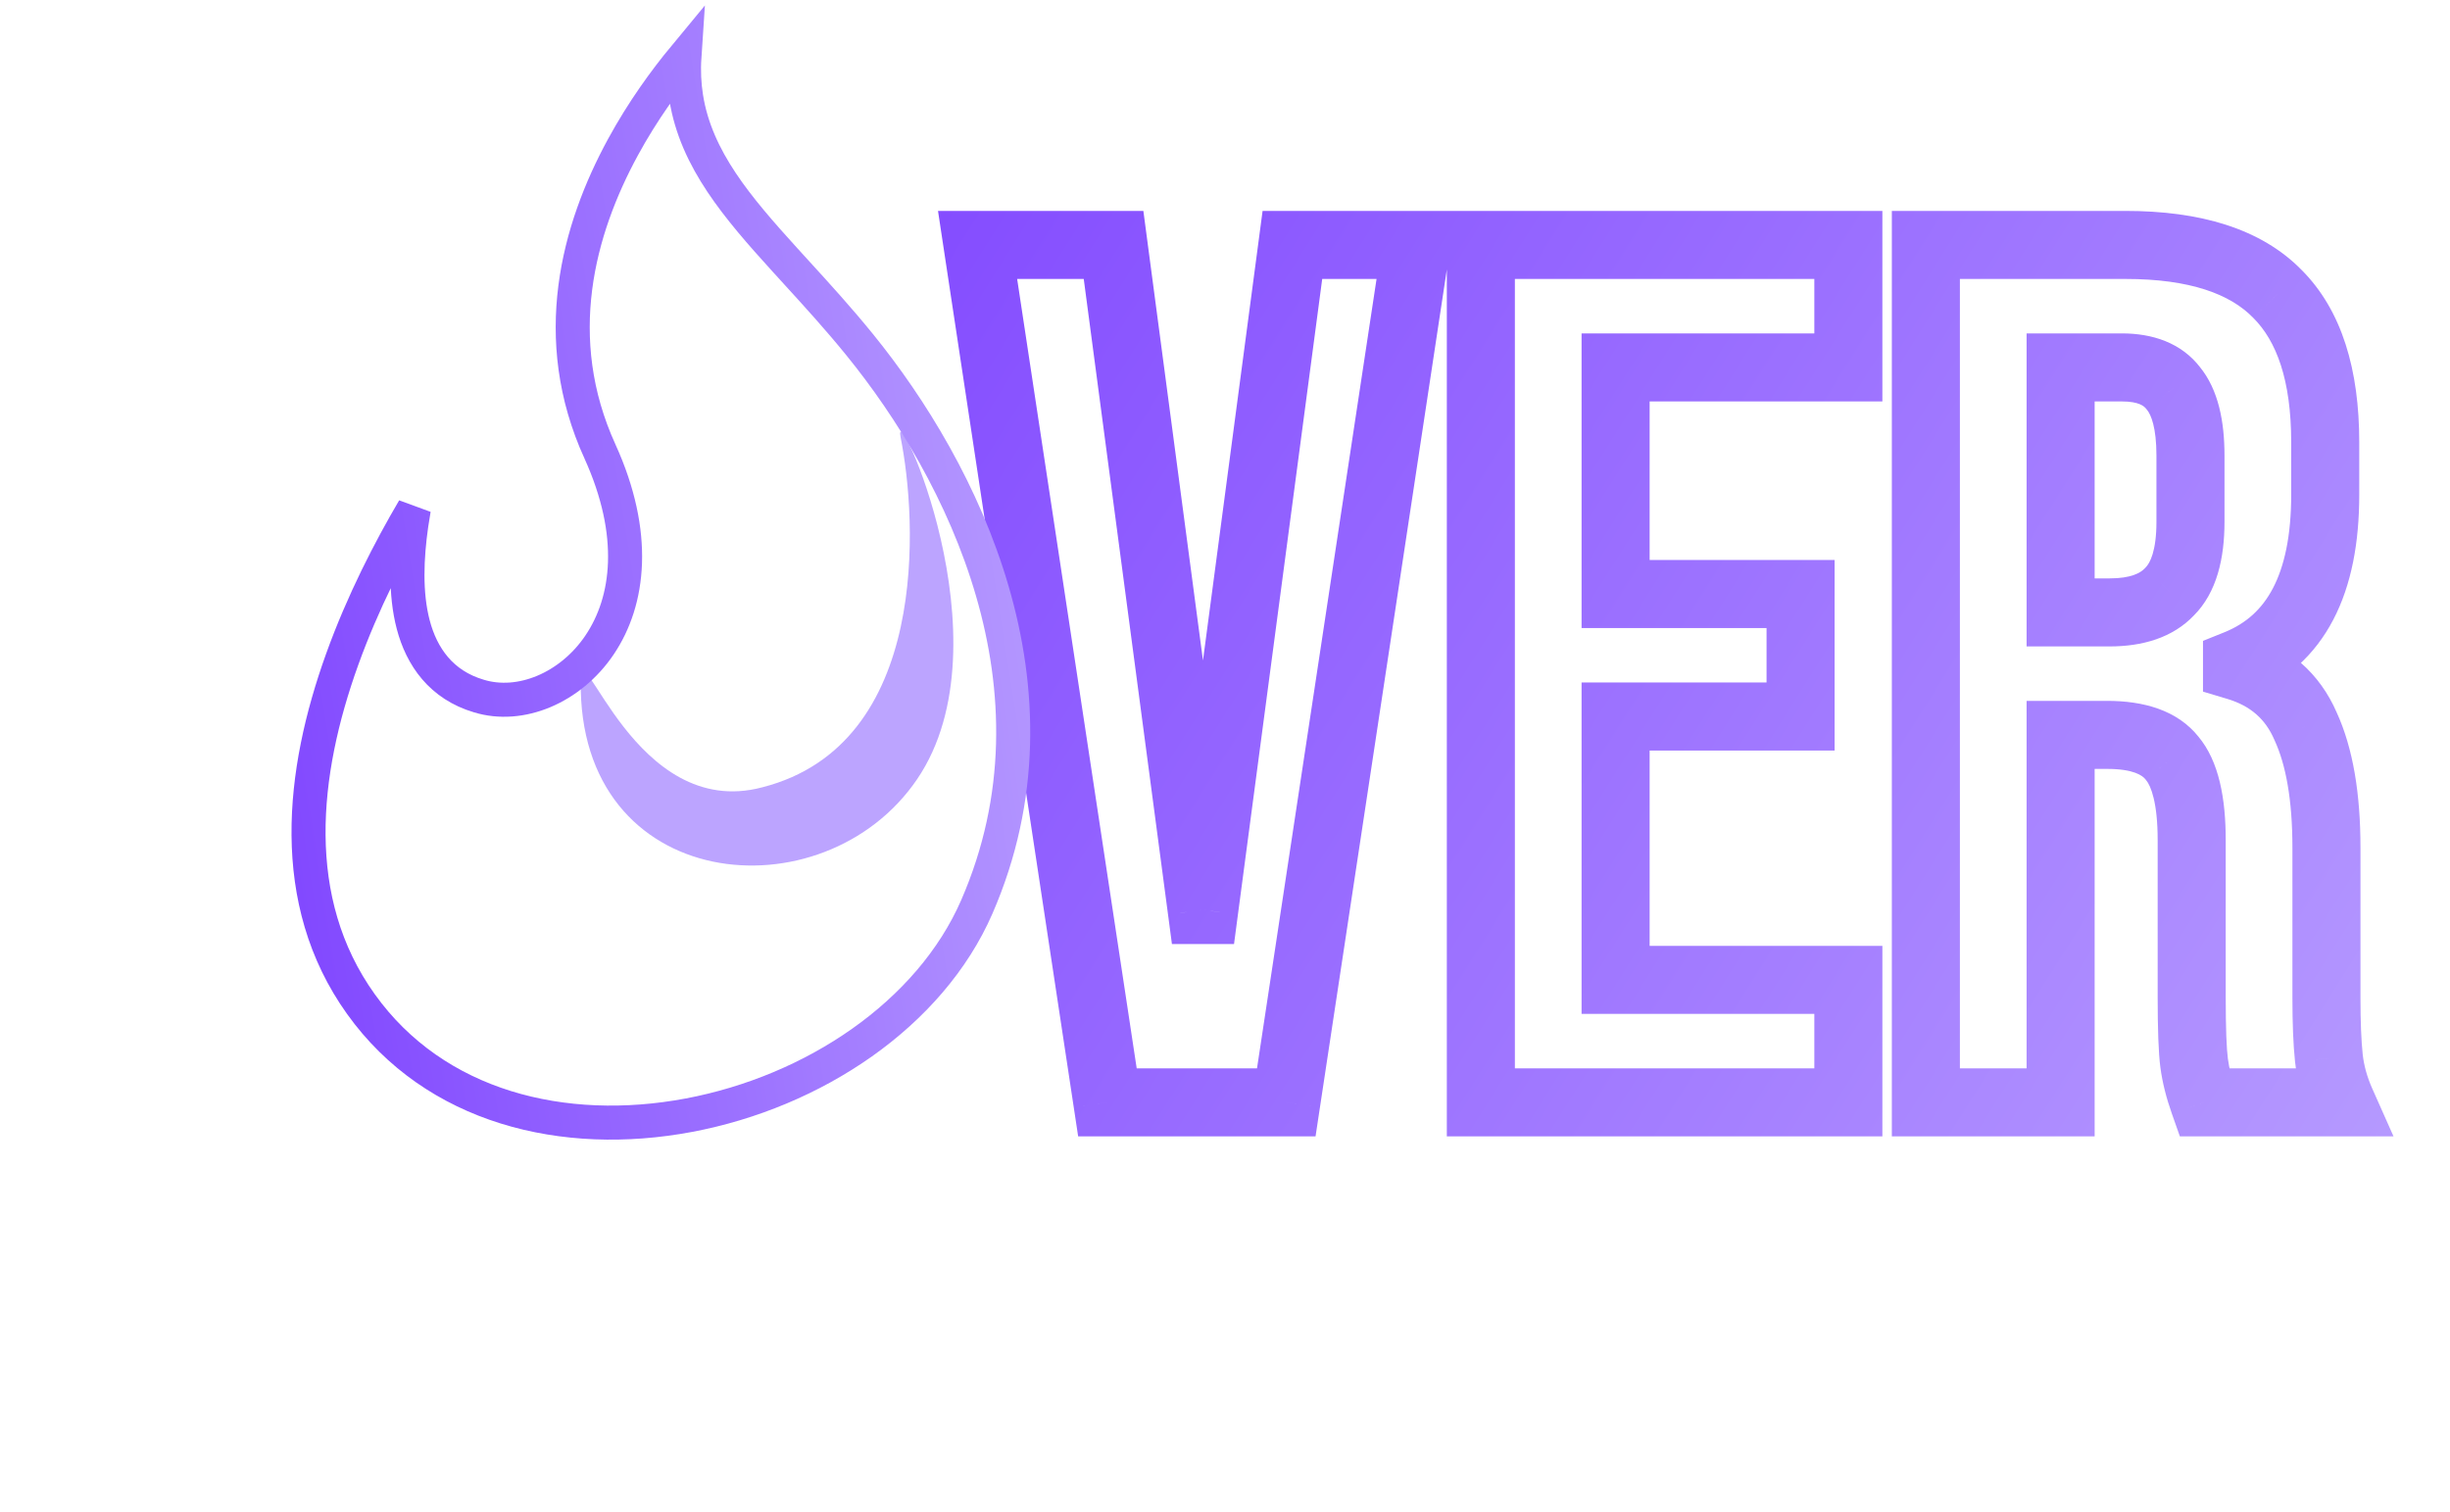
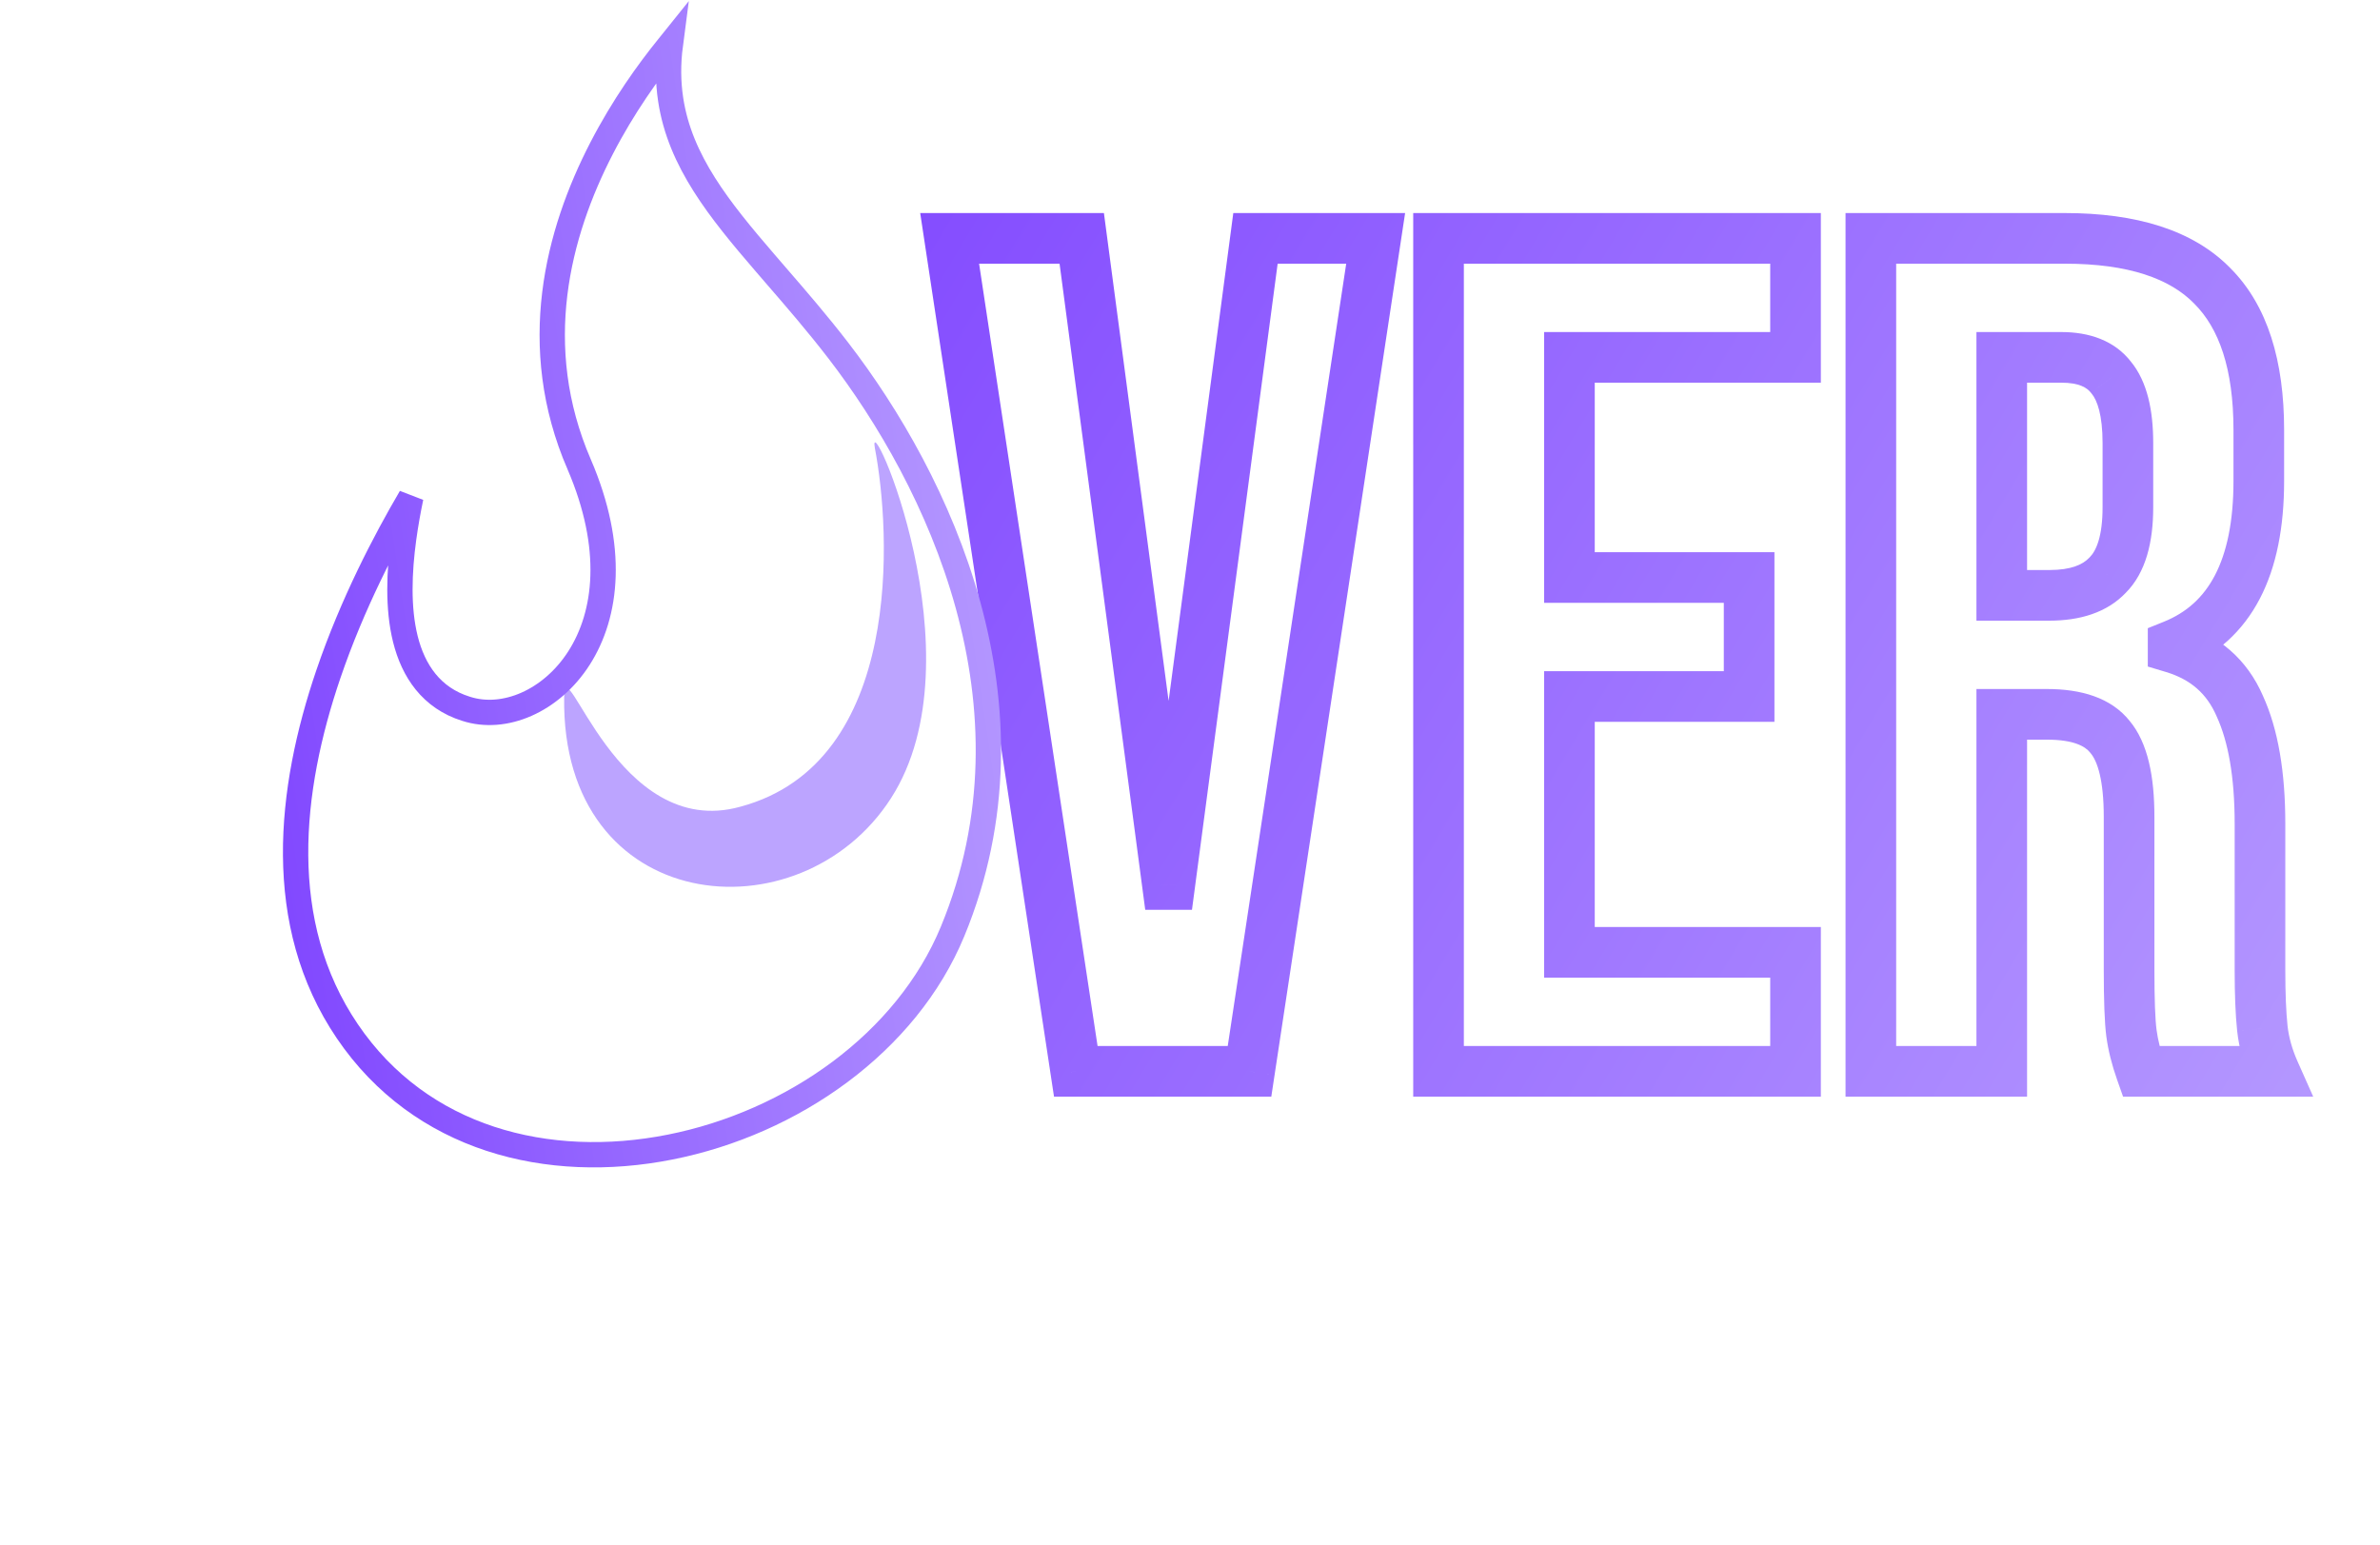
- <svg xmlns="http://www.w3.org/2000/svg" width="94" height="58" viewBox="0 0 94 58" fill="none">
-   <path d="M37.507 9.399V8.093H35.989L36.216 9.594L37.507 9.399ZM42.724 9.399L44.018 9.227L43.868 8.093H42.724V9.399ZM46.108 34.92L44.814 35.091L44.964 36.225H46.108V34.92ZM46.202 34.92V36.225H47.346L47.496 35.091L46.202 34.92ZM49.586 9.399V8.093H48.442L48.292 9.227L49.586 9.399ZM54.333 9.399L55.624 9.594L55.851 8.093H54.333V9.399ZM49.351 42.299V43.604H50.474L50.642 42.494L49.351 42.299ZM42.489 42.299L41.198 42.494L41.366 43.604H42.489V42.299ZM37.507 10.704H42.724V8.093H37.507V10.704ZM41.43 9.57L44.814 35.091L47.402 34.748L44.018 9.227L41.43 9.57ZM46.108 36.225H46.202V33.614H46.108V36.225ZM47.496 35.091L50.88 9.57L48.292 9.227L44.908 34.748L47.496 35.091ZM49.586 10.704H54.333V8.093H49.586V10.704ZM53.042 9.203L48.06 42.103L50.642 42.494L55.624 9.594L53.042 9.203ZM49.351 40.993H42.489V43.604H49.351V40.993ZM43.78 42.103L38.798 9.203L36.216 9.594L41.198 42.494L43.78 42.103ZM56.816 9.399V8.093H55.511V9.399H56.816ZM70.916 9.399H72.222V8.093H70.916V9.399ZM70.916 14.099V15.404H72.222V14.099H70.916ZM61.986 14.099V12.793H60.681V14.099H61.986ZM61.986 22.794H60.681V24.099H61.986V22.794ZM69.083 22.794H70.389V21.488H69.083V22.794ZM69.083 27.494V28.799H70.389V27.494H69.083ZM61.986 27.494V26.188H60.681V27.494H61.986ZM61.986 37.599H60.681V38.904H61.986V37.599ZM70.916 37.599H72.222V36.293H70.916V37.599ZM70.916 42.299V43.604H72.222V42.299H70.916ZM56.816 42.299H55.511V43.604H56.816V42.299ZM56.816 10.704H70.916V8.093H56.816V10.704ZM69.611 9.399V14.099H72.222V9.399H69.611ZM70.916 12.793H61.986V15.404H70.916V12.793ZM60.681 14.099V22.794H63.292V14.099H60.681ZM61.986 24.099H69.083V21.488H61.986V24.099ZM67.778 22.794V27.494H70.389V22.794H67.778ZM69.083 26.188H61.986V28.799H69.083V26.188ZM60.681 27.494V37.599H63.292V27.494H60.681ZM61.986 38.904H70.916V36.293H61.986V38.904ZM69.611 37.599V42.299H72.222V37.599H69.611ZM70.916 40.993H56.816V43.604H70.916V40.993ZM58.122 42.299V9.399H55.511V42.299H58.122ZM73.891 9.399V8.093H72.585V9.399H73.891ZM87.38 11.279L86.445 12.19L86.451 12.196L86.457 12.202L87.38 11.279ZM85.829 25.473L85.341 24.262L84.523 24.591V25.473H85.829ZM85.829 25.567H84.523V26.538L85.454 26.817L85.829 25.567ZM88.461 27.87L87.262 28.388L87.268 28.401L87.274 28.415L88.461 27.87ZM89.354 40.607L88.055 40.743L88.056 40.751L89.354 40.607ZM89.824 42.299V43.604H91.833L91.017 41.769L89.824 42.299ZM84.56 42.299L83.329 42.733L83.636 43.604H84.56V42.299ZM83.338 29.092L82.313 29.901L82.326 29.917L82.339 29.933L83.338 29.092ZM79.061 28.199V26.893H77.755V28.199H79.061ZM79.061 42.299V43.604H80.366V42.299H79.061ZM73.891 42.299H72.585V43.604H73.891V42.299ZM83.244 22.7L82.32 21.776L82.306 21.791L82.293 21.805L83.244 22.7ZM83.385 14.898L82.347 15.691L82.362 15.71L82.377 15.728L83.385 14.898ZM79.061 14.099V12.793H77.755V14.099H79.061ZM79.061 23.499H77.755V24.804H79.061V23.499ZM73.891 10.704H81.552V8.093H73.891V10.704ZM81.552 10.704C84.044 10.704 85.571 11.294 86.445 12.19L88.314 10.367C86.744 8.757 84.386 8.093 81.552 8.093V10.704ZM86.457 12.202C87.337 13.082 87.907 14.575 87.907 16.966H90.518C90.518 14.217 89.867 11.919 88.303 10.355L86.457 12.202ZM87.907 16.966V18.987H90.518V16.966H87.907ZM87.907 18.987C87.907 20.564 87.645 21.731 87.209 22.566C86.788 23.372 86.18 23.924 85.341 24.262L86.316 26.684C87.734 26.113 88.817 25.13 89.524 23.774C90.216 22.447 90.518 20.825 90.518 18.987H87.907ZM84.523 25.473V25.567H87.134V25.473H84.523ZM85.454 26.817C86.353 27.087 86.92 27.596 87.262 28.388L89.659 27.352C88.999 25.824 87.811 24.798 86.204 24.316L85.454 26.817ZM87.274 28.415C87.698 29.337 87.954 30.679 87.954 32.523H90.565C90.565 30.481 90.288 28.721 89.647 27.325L87.274 28.415ZM87.954 32.523V38.304H90.565V32.523H87.954ZM87.954 38.304C87.954 39.267 87.986 40.085 88.055 40.743L90.652 40.47C90.596 39.938 90.565 39.221 90.565 38.304H87.954ZM88.056 40.751C88.135 41.459 88.33 42.153 88.631 42.829L91.017 41.769C90.816 41.316 90.698 40.882 90.651 40.462L88.056 40.751ZM89.824 40.993H84.56V43.604H89.824V40.993ZM85.791 41.864C85.627 41.401 85.526 40.988 85.478 40.622L82.889 40.967C82.966 41.541 83.116 42.131 83.329 42.733L85.791 41.864ZM85.478 40.622C85.428 40.249 85.395 39.483 85.395 38.257H82.784C82.784 39.474 82.814 40.401 82.889 40.967L85.478 40.622ZM85.395 38.257V32.241H82.784V38.257H85.395ZM85.395 32.241C85.395 30.676 85.152 29.219 84.336 28.251L82.339 29.933C82.526 30.155 82.784 30.797 82.784 32.241H85.395ZM84.362 28.283C83.531 27.23 82.207 26.893 80.847 26.893V29.504C81.867 29.504 82.204 29.763 82.313 29.901L84.362 28.283ZM80.847 26.893H79.061V29.504H80.847V26.893ZM77.755 28.199V42.299H80.366V28.199H77.755ZM79.061 40.993H73.891V43.604H79.061V40.993ZM75.196 42.299V9.399H72.585V42.299H75.196ZM80.941 24.804C82.183 24.804 83.359 24.483 84.194 23.595L82.293 21.805C82.126 21.982 81.767 22.193 80.941 22.193V24.804ZM84.167 23.623C85.064 22.726 85.348 21.403 85.348 20.021H82.737C82.737 21.145 82.489 21.608 82.32 21.776L84.167 23.623ZM85.348 20.021V17.483H82.737V20.021H85.348ZM85.348 17.483C85.348 16.188 85.121 14.952 84.392 14.068L82.377 15.728C82.526 15.909 82.737 16.396 82.737 17.483H85.348ZM84.422 14.105C83.686 13.143 82.571 12.793 81.411 12.793V15.404C82.068 15.404 82.268 15.587 82.347 15.691L84.422 14.105ZM81.411 12.793H79.061V15.404H81.411V12.793ZM77.755 14.099V23.499H80.366V14.099H77.755ZM79.061 24.804H80.941V22.193H79.061V24.804Z" fill="url(#paint0_linear_339:1532)" />
-   <path d="M34.554 16.785C34.216 15.003 38.786 24.596 35.19 29.895C31.595 35.193 22.157 34.295 22.282 26.108C22.303 24.111 24.342 31.513 29.246 30.21C35.708 28.561 35.185 19.901 34.554 16.785Z" fill="#BCA4FF" />
-   <path d="M23.901 5.648C24.664 4.246 25.531 3.063 26.259 2.183C26.223 2.722 26.248 3.24 26.328 3.742C26.518 4.939 27.017 5.998 27.686 7.002C28.351 7.999 29.201 8.965 30.109 9.964C30.256 10.127 30.405 10.29 30.555 10.454C31.341 11.315 32.165 12.218 32.987 13.23C36.916 18.066 41.126 26.419 37.477 34.799C35.684 38.914 31.228 41.89 26.426 42.792C21.633 43.693 16.689 42.497 13.848 38.529C11.004 34.557 11.574 29.623 13.123 25.315C13.923 23.089 14.968 21.078 15.878 19.529C15.844 19.726 15.811 19.926 15.782 20.128C15.604 21.372 15.538 22.768 15.855 23.97C16.18 25.202 16.928 26.279 18.369 26.706C19.963 27.198 21.886 26.402 23.001 24.751C24.148 23.055 24.455 20.49 23.023 17.331L23.022 17.33C21.033 12.972 22.185 8.8 23.901 5.648Z" stroke="url(#paint1_linear_339:1532)" stroke-width="1.306" />
+ <svg xmlns="http://www.w3.org/2000/svg" width="94" height="61" viewBox="0 0 94 61" fill="none">
+   <path d="M37.507 9.415V8.415H36.344L36.518 9.564L37.507 9.415ZM42.724 9.415L43.715 9.283L43.6 8.415H42.724V9.415ZM46.108 34.936L45.117 35.067L45.232 35.936H46.108V34.936ZM46.202 34.936V35.936H47.078L47.193 35.067L46.202 34.936ZM49.586 9.415V8.415H48.71L48.595 9.283L49.586 9.415ZM54.333 9.415L55.322 9.564L55.496 8.415H54.333V9.415ZM49.351 42.315V43.315H50.211L50.34 42.464L49.351 42.315ZM42.489 42.315L41.5 42.464L41.629 43.315H42.489V42.315ZM37.507 10.415H42.724V8.415H37.507V10.415ZM41.733 9.546L45.117 35.067L47.099 34.804L43.715 9.283L41.733 9.546ZM46.108 35.936H46.202V33.936H46.108V35.936ZM47.193 35.067L50.577 9.546L48.595 9.283L45.211 34.804L47.193 35.067ZM49.586 10.415H54.333V8.415H49.586V10.415ZM53.344 9.265L48.362 42.165L50.34 42.464L55.322 9.564L53.344 9.265ZM49.351 41.315H42.489V43.315H49.351V41.315ZM43.478 42.165L38.496 9.265L36.518 9.564L41.5 42.464L43.478 42.165ZM56.816 9.415V8.415H55.816V9.415H56.816ZM70.916 9.415H71.916V8.415H70.916V9.415ZM70.916 14.115V15.115H71.916V14.115H70.916ZM61.986 14.115V13.115H60.986V14.115H61.986ZM61.986 22.81H60.986V23.81H61.986V22.81ZM69.083 22.81H70.083V21.81H69.083V22.81ZM69.083 27.51V28.51H70.083V27.51H69.083ZM61.986 27.51V26.51H60.986V27.51H61.986ZM61.986 37.615H60.986V38.615H61.986V37.615ZM70.916 37.615H71.916V36.615H70.916V37.615ZM70.916 42.315V43.315H71.916V42.315H70.916ZM56.816 42.315H55.816V43.315H56.816V42.315ZM56.816 10.415H70.916V8.415H56.816V10.415ZM69.916 9.415V14.115H71.916V9.415H69.916ZM70.916 13.115H61.986V15.115H70.916V13.115ZM60.986 14.115V22.81H62.986V14.115H60.986ZM61.986 23.81H69.083V21.81H61.986V23.81ZM68.083 22.81V27.51H70.083V22.81H68.083ZM69.083 26.51H61.986V28.51H69.083V26.51ZM60.986 27.51V37.615H62.986V27.51H60.986ZM61.986 38.615H70.916V36.615H61.986V38.615ZM69.916 37.615V42.315H71.916V37.615H69.916ZM70.916 41.315H56.816V43.315H70.916V41.315ZM57.816 42.315V9.415H55.816V42.315H57.816ZM73.891 9.415V8.415H72.891V9.415H73.891ZM87.38 11.295L86.664 11.993L86.672 12.002L87.38 11.295ZM85.829 25.489L85.455 24.561L84.829 24.813V25.489H85.829ZM85.829 25.583H84.829V26.327L85.541 26.541L85.829 25.583ZM88.461 27.886L87.543 28.283L87.547 28.293L87.552 28.303L88.461 27.886ZM89.354 40.623L88.359 40.727L88.36 40.733L89.354 40.623ZM89.824 42.315V43.315H91.362L90.737 41.909L89.824 42.315ZM84.56 42.315L83.617 42.648L83.852 43.315H84.56V42.315ZM83.338 29.108L82.553 29.727L82.562 29.74L82.573 29.752L83.338 29.108ZM79.061 28.215V27.215H78.061V28.215H79.061ZM79.061 42.315V43.315H80.061V42.315H79.061ZM73.891 42.315H72.891V43.315H73.891V42.315ZM83.244 22.716L82.537 22.009L82.526 22.019L82.515 22.03L83.244 22.716ZM83.385 14.914L82.59 15.521L82.601 15.536L82.613 15.549L83.385 14.914ZM79.061 14.115V13.115H78.061V14.115H79.061ZM79.061 23.515H78.061V24.515H79.061V23.515ZM73.891 10.415H81.552V8.415H73.891V10.415ZM81.552 10.415C84.084 10.415 85.709 11.013 86.664 11.993L88.096 10.597C86.607 9.07 84.346 8.415 81.552 8.415V10.415ZM86.672 12.002C87.633 12.962 88.213 14.55 88.213 16.982H90.213C90.213 14.275 89.571 12.072 88.087 10.588L86.672 12.002ZM88.213 16.982V19.003H90.213V16.982H88.213ZM88.213 19.003C88.213 20.61 87.946 21.831 87.48 22.723C87.026 23.594 86.362 24.196 85.455 24.561L86.202 26.416C87.552 25.873 88.579 24.94 89.253 23.648C89.915 22.379 90.213 20.811 90.213 19.003H88.213ZM84.829 25.489V25.583H86.829V25.489H84.829ZM85.541 26.541C86.524 26.835 87.163 27.405 87.543 28.283L89.379 27.489C88.755 26.048 87.64 25.082 86.116 24.625L85.541 26.541ZM87.552 28.303C88.001 29.281 88.26 30.672 88.26 32.539H90.26C90.26 30.52 89.985 28.809 89.369 27.468L87.552 28.303ZM88.26 32.539V38.32H90.26V32.539H88.26ZM88.26 38.32C88.26 39.277 88.291 40.084 88.359 40.727L90.348 40.518C90.291 39.971 90.26 39.242 90.26 38.32H88.26ZM88.36 40.733C88.435 41.408 88.621 42.071 88.91 42.721L90.737 41.909C90.525 41.43 90.398 40.966 90.347 40.512L88.36 40.733ZM89.824 41.315H84.56V43.315H89.824V41.315ZM85.503 41.982C85.333 41.502 85.227 41.069 85.175 40.678L83.192 40.943C83.266 41.493 83.41 42.062 83.617 42.648L85.503 41.982ZM85.175 40.678C85.122 40.283 85.09 39.498 85.09 38.273H83.09C83.09 39.491 83.12 40.399 83.192 40.943L85.175 40.678ZM85.09 38.273V32.257H83.09V38.273H85.09ZM85.09 32.257C85.09 30.706 84.844 29.345 84.103 28.464L82.573 29.752C82.834 30.061 83.09 30.799 83.09 32.257H85.09ZM84.123 28.488C83.376 27.542 82.168 27.215 80.847 27.215V29.215C81.907 29.215 82.36 29.483 82.553 29.727L84.123 28.488ZM80.847 27.215H79.061V29.215H80.847V27.215ZM78.061 28.215V42.315H80.061V28.215H78.061ZM79.061 41.315H73.891V43.315H79.061V41.315ZM74.891 42.315V9.415H72.891V42.315H74.891ZM80.941 24.515C82.134 24.515 83.214 24.206 83.972 23.401L82.515 22.03C82.27 22.291 81.815 22.515 80.941 22.515V24.515ZM83.951 23.423C84.763 22.611 85.043 21.389 85.043 20.037H83.043C83.043 21.191 82.79 21.755 82.537 22.009L83.951 23.423ZM85.043 20.037V17.499H83.043V20.037H85.043ZM85.043 17.499C85.043 16.229 84.817 15.08 84.157 14.278L82.613 15.549C82.83 15.813 83.043 16.387 83.043 17.499H85.043ZM84.179 14.306C83.52 13.445 82.512 13.115 81.411 13.115V15.115C82.127 15.115 82.434 15.317 82.59 15.521L84.179 14.306ZM81.411 13.115H79.061V15.115H81.411V13.115ZM78.061 14.115V23.515H80.061V14.115H78.061ZM79.061 24.515H80.941V22.515H79.061V24.515Z" fill="url(#paint0_linear_195:9512)" />
+   <path d="M34.554 17.702C34.216 15.823 38.786 25.941 35.19 31.529C31.595 37.118 22.157 36.17 22.282 27.535C22.303 25.429 24.342 33.236 29.246 31.862C35.708 30.123 35.185 20.989 34.554 17.702Z" fill="#BCA4FF" />
+   <path d="M26.392 1.854C26.421 1.818 26.449 1.784 26.477 1.749C26.376 2.518 26.384 3.239 26.488 3.928C26.673 5.156 27.158 6.246 27.818 7.29C28.474 8.328 29.315 9.336 30.224 10.391C30.37 10.562 30.519 10.733 30.669 10.907C31.455 11.815 32.283 12.772 33.109 13.844C37.052 18.964 41.314 27.852 37.625 36.785C35.808 41.187 31.302 44.35 26.466 45.308C21.638 46.265 16.615 45.002 13.72 40.736C10.822 36.467 11.416 31.186 12.97 26.626C13.922 23.833 15.218 21.361 16.226 19.642C16.12 20.149 16.02 20.7 15.943 21.267C15.766 22.571 15.704 24.013 16.011 25.244C16.324 26.495 17.035 27.568 18.404 27.995C19.917 28.488 21.778 27.693 22.866 25.995C23.976 24.264 24.288 21.628 22.877 18.346L22.876 18.345C20.854 13.671 22.031 9.206 23.758 5.861C24.621 4.19 25.614 2.813 26.392 1.854Z" stroke="url(#paint1_linear_195:9512)" />
  <defs>
-     <linearGradient id="paint0_linear_339:1532" x1="14.361" y1="0.299" x2="97.277" y2="52.543" gradientUnits="userSpaceOnUse">
+     <linearGradient id="paint0_linear_195:9512" x1="14.361" y1="0.315" x2="99.727" y2="51.314" gradientUnits="userSpaceOnUse">
      <stop stop-color="#7433FF" />
      <stop offset="1" stop-color="#BCA4FF" />
    </linearGradient>
-     <linearGradient id="paint1_linear_339:1532" x1="0" y1="15.485" x2="42.347" y2="8.751" gradientUnits="userSpaceOnUse">
+     <linearGradient id="paint1_linear_195:9512" x1="0" y1="16.331" x2="42.453" y2="9.93" gradientUnits="userSpaceOnUse">
      <stop stop-color="#7433FF" />
      <stop offset="1" stop-color="#BCA4FF" />
    </linearGradient>
  </defs>
</svg>
